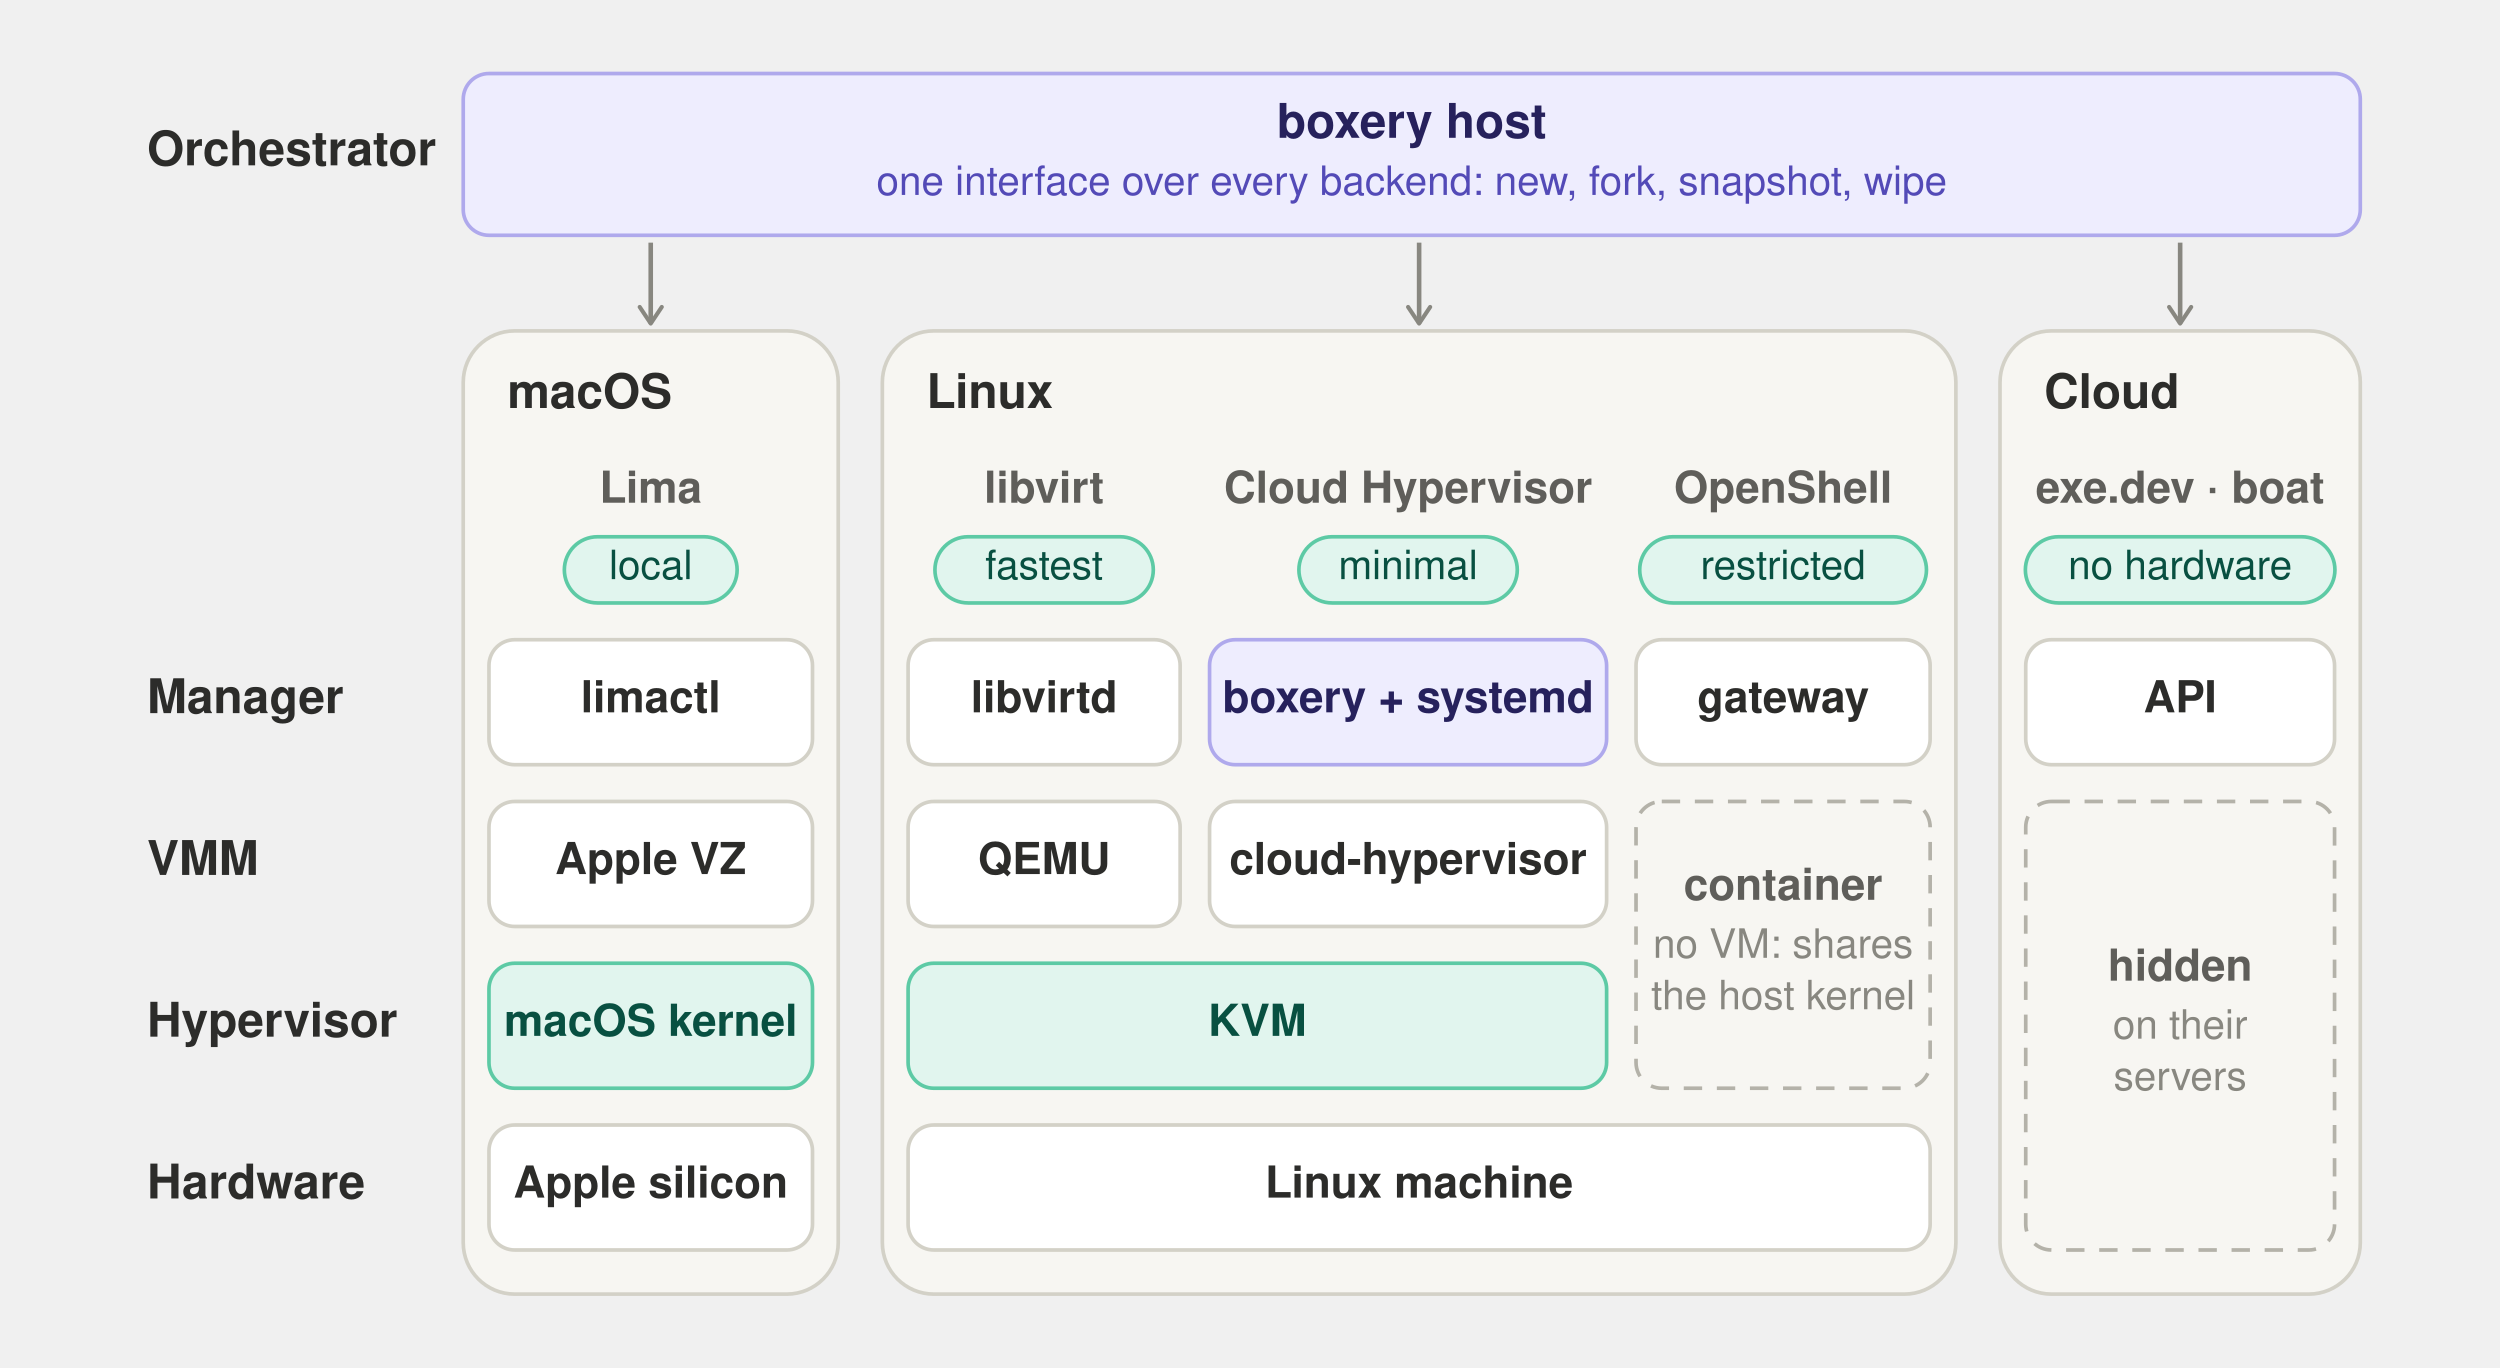
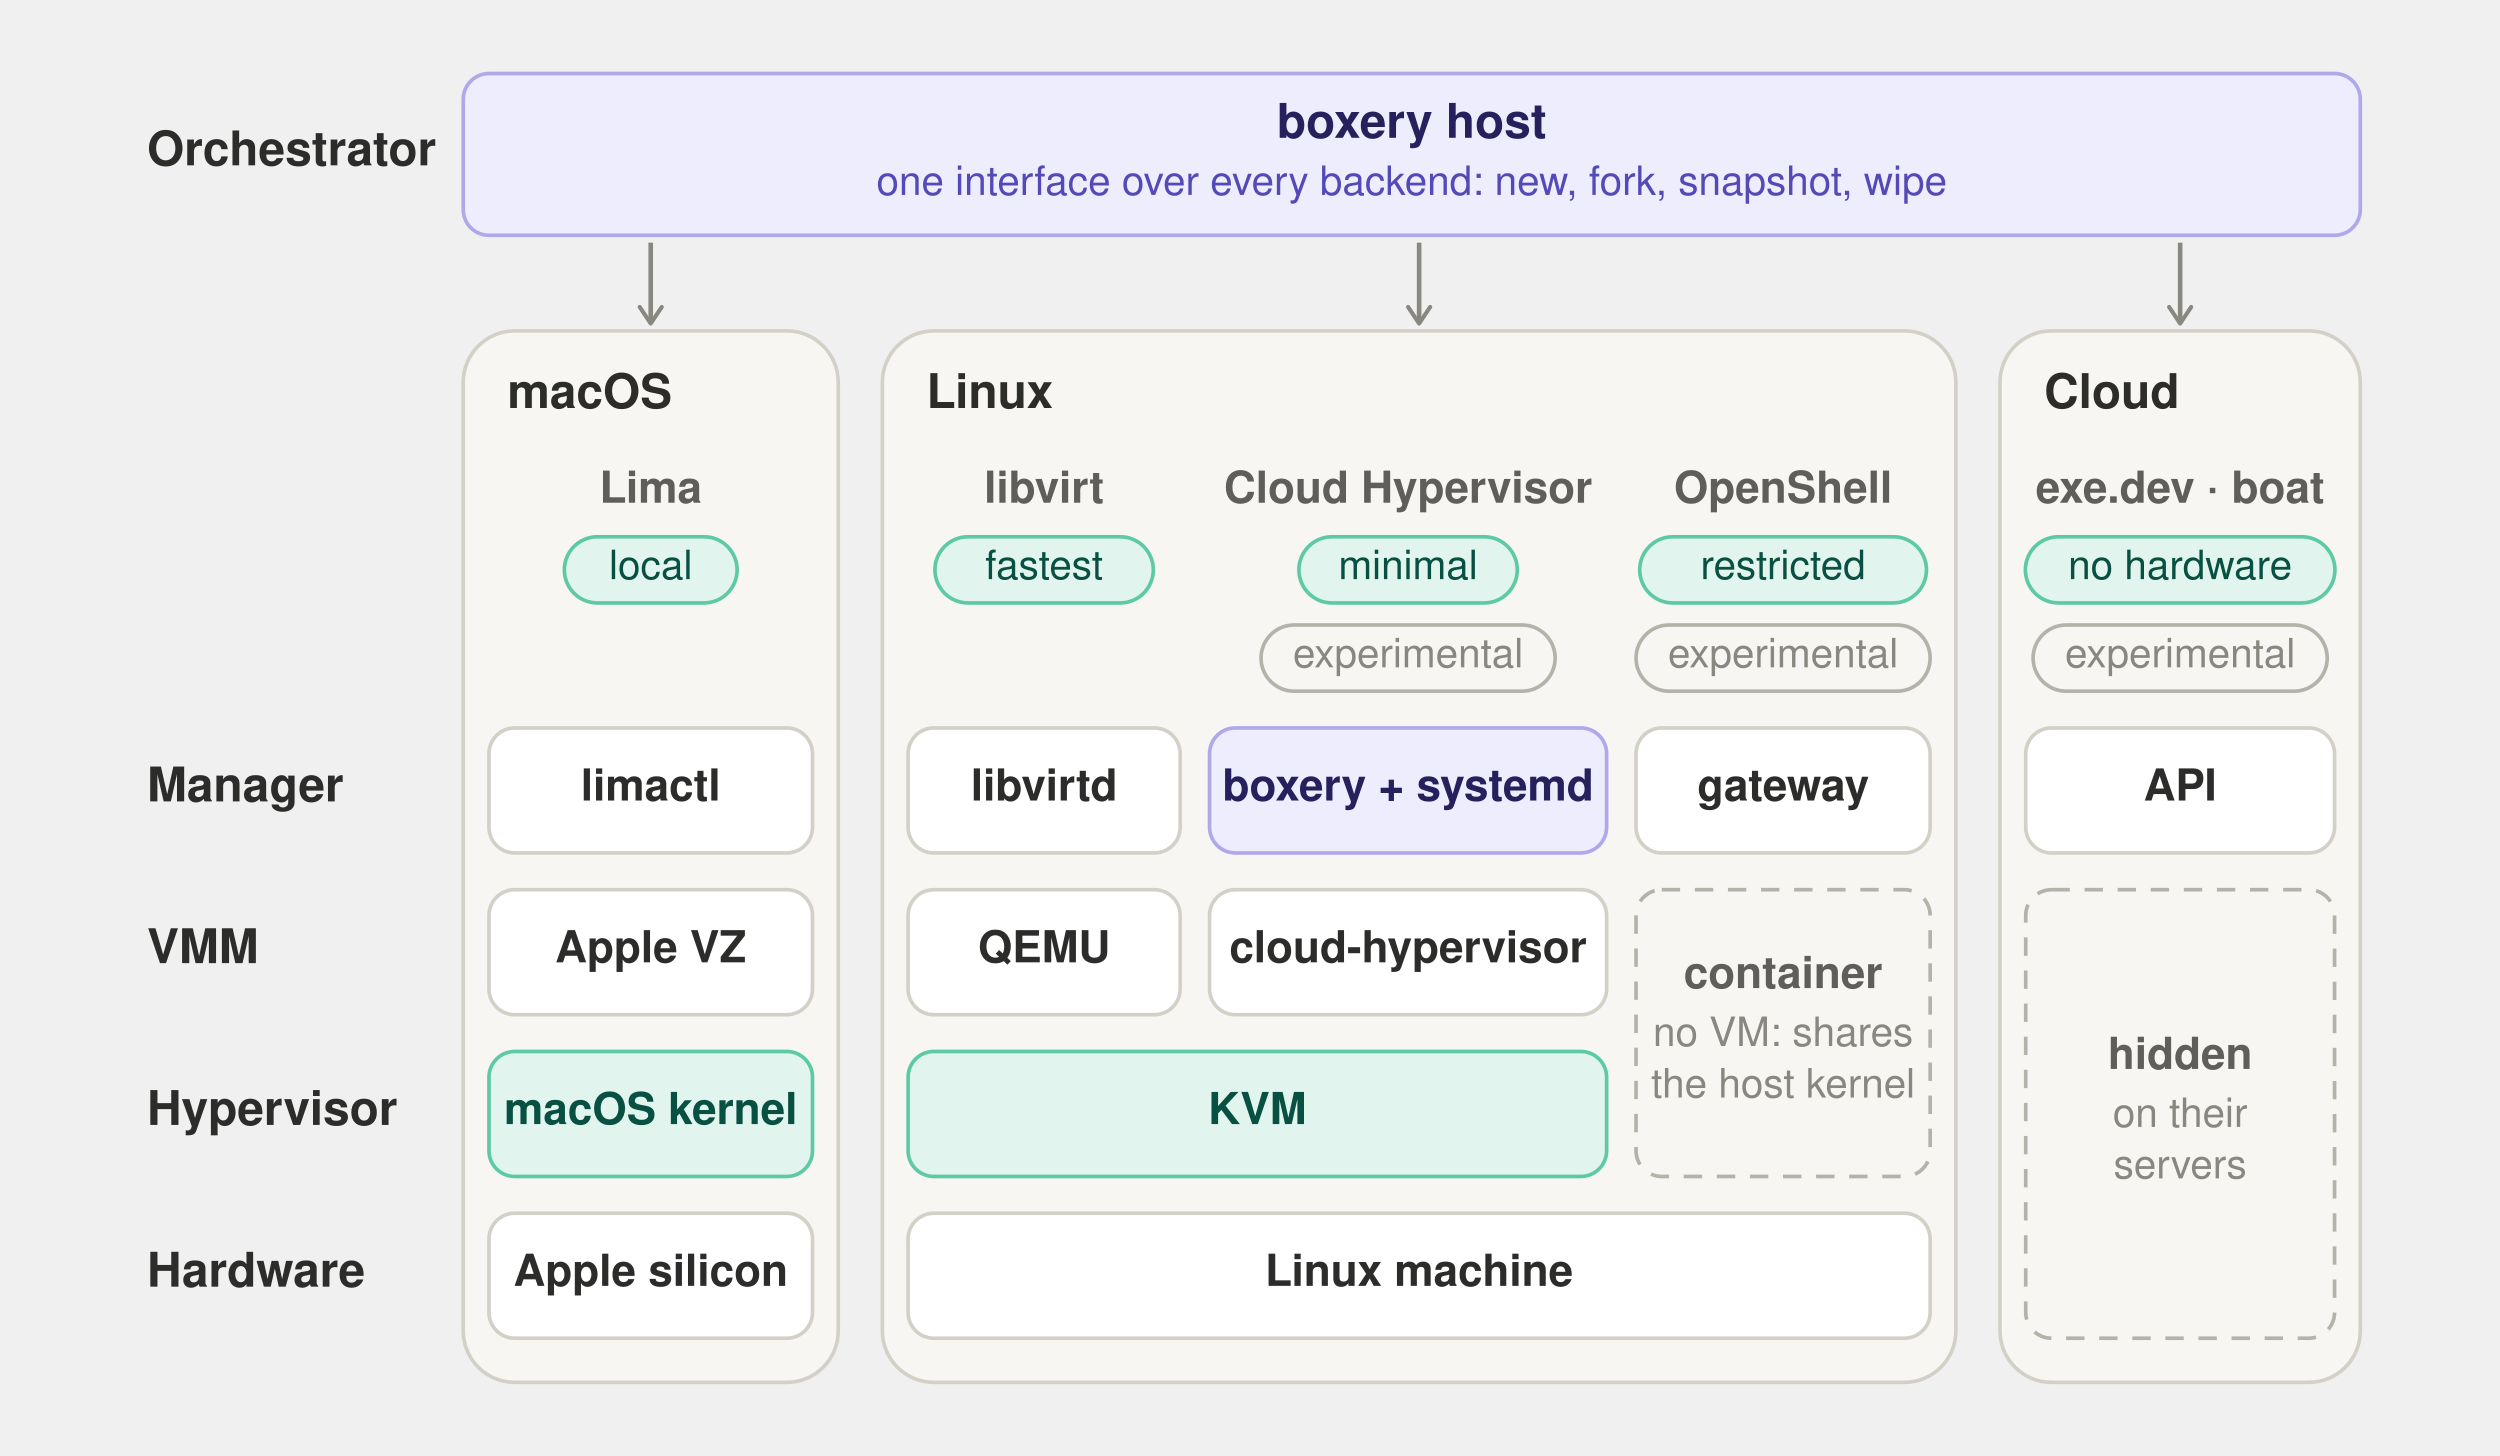
- <svg xmlns="http://www.w3.org/2000/svg" viewBox="0 0 680 372" width="680" height="372" role="img" aria-labelledby="t d">
+ <svg xmlns="http://www.w3.org/2000/svg" viewBox="0 0 680 396" width="680" height="396" role="img" aria-labelledby="t d">
  <defs>
    <marker id="arrow" viewBox="0 0 10 10" refX="8" refY="5" markerWidth="6" markerHeight="6" orient="auto-start-reverse">
      <path d="M2 1L8 5L2 9" fill="none" stroke="#888780" stroke-width="1.5" stroke-linecap="round" stroke-linejoin="round" />
    </marker>
  </defs>
  <g font-family="-apple-system, BlinkMacSystemFont, 'Segoe UI', Helvetica, Arial, sans-serif" text-anchor="middle" dominant-baseline="central">
    <text x="40" y="42" font-size="13" font-weight="600" fill="#2C2C2A" text-anchor="start">Orchestrator</text>
    <rect x="126" y="20" width="516" height="44" rx="7" fill="#EEEDFE" stroke="#AFA9EC" />
    <text x="384" y="34.5" font-size="13" font-weight="600" fill="#26215C" text-anchor="middle">boxery host</text>
    <text x="384" y="50.5" font-size="11" font-weight="400" fill="#534AB7" text-anchor="middle">one interface over every backend: new, fork, snapshot, wipe</text>
-     <rect x="126" y="90" width="102" height="262" rx="14" fill="#F7F6F2" stroke="#D3D1C7" />
+     <rect x="126" y="90" width="102" height="286" rx="14" fill="#F7F6F2" stroke="#D3D1C7" />
    <text x="138" y="108" font-size="13" font-weight="600" fill="#2C2C2A" text-anchor="start">macOS</text>
    <line x1="177" y1="66" x2="177" y2="88" stroke="#888780" stroke-width="1.25" marker-end="url(#arrow)" />
-     <rect x="240" y="90" width="292" height="262" rx="14" fill="#F7F6F2" stroke="#D3D1C7" />
+     <rect x="240" y="90" width="292" height="286" rx="14" fill="#F7F6F2" stroke="#D3D1C7" />
    <text x="252" y="108" font-size="13" font-weight="600" fill="#2C2C2A" text-anchor="start">Linux</text>
    <line x1="386" y1="66" x2="386" y2="88" stroke="#888780" stroke-width="1.25" marker-end="url(#arrow)" />
-     <rect x="544" y="90" width="98" height="262" rx="14" fill="#F7F6F2" stroke="#D3D1C7" />
+     <rect x="544" y="90" width="98" height="286" rx="14" fill="#F7F6F2" stroke="#D3D1C7" />
    <text x="556" y="108" font-size="13" font-weight="600" fill="#2C2C2A" text-anchor="start">Cloud</text>
    <line x1="593" y1="66" x2="593" y2="88" stroke="#888780" stroke-width="1.25" marker-end="url(#arrow)" />
    <text x="177" y="134" font-size="12" font-weight="600" fill="#5F5E5A" text-anchor="middle">Lima</text>
    <rect x="153.5" y="146" width="47" height="18" rx="9" fill="#E1F5EE" stroke="#5DCAA5" />
    <text x="177" y="155" font-size="11" font-weight="500" fill="#085041" text-anchor="middle">local</text>
    <text x="284" y="134" font-size="12" font-weight="600" fill="#5F5E5A" text-anchor="middle">libvirt</text>
    <rect x="254.3" y="146" width="59.4" height="18" rx="9" fill="#E1F5EE" stroke="#5DCAA5" />
    <text x="284" y="155" font-size="11" font-weight="500" fill="#085041" text-anchor="middle">fastest</text>
    <text x="383" y="134" font-size="12" font-weight="600" fill="#5F5E5A" text-anchor="middle">Cloud Hypervisor</text>
    <rect x="353.3" y="146" width="59.4" height="18" rx="9" fill="#E1F5EE" stroke="#5DCAA5" />
    <text x="383" y="155" font-size="11" font-weight="500" fill="#085041" text-anchor="middle">minimal</text>
+     <rect x="343" y="170" width="80" height="18" rx="9" fill="none" stroke="#B4B2A9" />
+     <text x="383" y="179" font-size="11" font-weight="400" fill="#888780" text-anchor="middle">experimental</text>
    <text x="485" y="134" font-size="12" font-weight="600" fill="#5F5E5A" text-anchor="middle">OpenShell</text>
    <rect x="446" y="146" width="78" height="18" rx="9" fill="#E1F5EE" stroke="#5DCAA5" />
    <text x="485" y="155" font-size="11" font-weight="500" fill="#085041" text-anchor="middle">restricted</text>
+     <rect x="445" y="170" width="80" height="18" rx="9" fill="none" stroke="#B4B2A9" />
+     <text x="485" y="179" font-size="11" font-weight="400" fill="#888780" text-anchor="middle">experimental</text>
    <text x="593" y="134" font-size="12" font-weight="600" fill="#5F5E5A" text-anchor="middle">exe.dev · boat</text>
    <rect x="550.9" y="146" width="84.2" height="18" rx="9" fill="#E1F5EE" stroke="#5DCAA5" />
    <text x="593" y="155" font-size="11" font-weight="500" fill="#085041" text-anchor="middle">no hardware</text>
-     <text x="40" y="191" font-size="13" font-weight="600" fill="#2C2C2A" text-anchor="start">Manager</text>
-     <text x="40" y="235" font-size="13" font-weight="600" fill="#2C2C2A" text-anchor="start">VMM</text>
-     <text x="40" y="279" font-size="13" font-weight="600" fill="#2C2C2A" text-anchor="start">Hypervisor</text>
-     <text x="40" y="323" font-size="13" font-weight="600" fill="#2C2C2A" text-anchor="start">Hardware</text>
-     <rect x="133" y="174" width="88" height="34" rx="7" fill="#FFFFFF" stroke="#D3D1C7" />
-     <text x="177" y="191" font-size="12" font-weight="600" fill="#2C2C2A" text-anchor="middle">limactl</text>
-     <rect x="133" y="218" width="88" height="34" rx="7" fill="#FFFFFF" stroke="#D3D1C7" />
-     <text x="177" y="235" font-size="12" font-weight="600" fill="#2C2C2A" text-anchor="middle">Apple VZ</text>
-     <rect x="133" y="262" width="88" height="34" rx="7" fill="#E1F5EE" stroke="#5DCAA5" />
-     <text x="177" y="279" font-size="12" font-weight="600" fill="#085041" text-anchor="middle">macOS kernel</text>
-     <rect x="133" y="306" width="88" height="34" rx="7" fill="#FFFFFF" stroke="#D3D1C7" />
-     <text x="177" y="323" font-size="12" font-weight="600" fill="#2C2C2A" text-anchor="middle">Apple silicon</text>
-     <rect x="247" y="174" width="74" height="34" rx="7" fill="#FFFFFF" stroke="#D3D1C7" />
-     <text x="284" y="191" font-size="12" font-weight="600" fill="#2C2C2A" text-anchor="middle">libvirtd</text>
-     <rect x="247" y="218" width="74" height="34" rx="7" fill="#FFFFFF" stroke="#D3D1C7" />
-     <text x="284" y="235" font-size="12" font-weight="600" fill="#2C2C2A" text-anchor="middle">QEMU</text>
-     <rect x="329" y="174" width="108" height="34" rx="7" fill="#EEEDFE" stroke="#AFA9EC" />
-     <text x="383" y="191" font-size="12" font-weight="600" fill="#26215C" text-anchor="middle">boxery + systemd</text>
-     <rect x="329" y="218" width="108" height="34" rx="7" fill="#FFFFFF" stroke="#D3D1C7" />
-     <text x="383" y="235" font-size="12" font-weight="600" fill="#2C2C2A" text-anchor="middle">cloud-hypervisor</text>
-     <rect x="247" y="262" width="190" height="34" rx="7" fill="#E1F5EE" stroke="#5DCAA5" />
-     <text x="342" y="279" font-size="12" font-weight="600" fill="#085041" text-anchor="middle">KVM</text>
-     <rect x="445" y="174" width="80" height="34" rx="7" fill="#FFFFFF" stroke="#D3D1C7" />
-     <text x="485" y="191" font-size="12" font-weight="600" fill="#2C2C2A" text-anchor="middle">gateway</text>
-     <rect x="445" y="218" width="80" height="78" rx="7" fill="none" stroke="#B4B2A9" stroke-dasharray="5 4" />
-     <text x="485" y="242" font-size="12" font-weight="600" fill="#5F5E5A" text-anchor="middle">container</text>
-     <text x="485" y="258" font-size="11" font-weight="400" fill="#888780" text-anchor="middle">no VM: shares</text>
-     <text x="485" y="272" font-size="11" font-weight="400" fill="#888780" text-anchor="middle">the host kernel</text>
-     <rect x="247" y="306" width="278" height="34" rx="7" fill="#FFFFFF" stroke="#D3D1C7" />
-     <text x="386" y="323" font-size="12" font-weight="600" fill="#2C2C2A" text-anchor="middle">Linux machine</text>
-     <rect x="551" y="174" width="84" height="34" rx="7" fill="#FFFFFF" stroke="#D3D1C7" />
-     <text x="593" y="191" font-size="12" font-weight="600" fill="#2C2C2A" text-anchor="middle">API</text>
-     <rect x="551" y="218" width="84" height="122" rx="7" fill="none" stroke="#B4B2A9" stroke-dasharray="5 4" />
-     <text x="593" y="264" font-size="12" font-weight="600" fill="#5F5E5A" text-anchor="middle">hidden</text>
-     <text x="593" y="280" font-size="11" font-weight="400" fill="#888780" text-anchor="middle">on their</text>
-     <text x="593" y="294" font-size="11" font-weight="400" fill="#888780" text-anchor="middle">servers</text>
+     <rect x="553" y="170" width="80" height="18" rx="9" fill="none" stroke="#B4B2A9" />
+     <text x="593" y="179" font-size="11" font-weight="400" fill="#888780" text-anchor="middle">experimental</text>
+     <text x="40" y="215" font-size="13" font-weight="600" fill="#2C2C2A" text-anchor="start">Manager</text>
+     <text x="40" y="259" font-size="13" font-weight="600" fill="#2C2C2A" text-anchor="start">VMM</text>
+     <text x="40" y="303" font-size="13" font-weight="600" fill="#2C2C2A" text-anchor="start">Hypervisor</text>
+     <text x="40" y="347" font-size="13" font-weight="600" fill="#2C2C2A" text-anchor="start">Hardware</text>
+     <rect x="133" y="198" width="88" height="34" rx="7" fill="#FFFFFF" stroke="#D3D1C7" />
+     <text x="177" y="215" font-size="12" font-weight="600" fill="#2C2C2A" text-anchor="middle">limactl</text>
+     <rect x="133" y="242" width="88" height="34" rx="7" fill="#FFFFFF" stroke="#D3D1C7" />
+     <text x="177" y="259" font-size="12" font-weight="600" fill="#2C2C2A" text-anchor="middle">Apple VZ</text>
+     <rect x="133" y="286" width="88" height="34" rx="7" fill="#E1F5EE" stroke="#5DCAA5" />
+     <text x="177" y="303" font-size="12" font-weight="600" fill="#085041" text-anchor="middle">macOS kernel</text>
+     <rect x="133" y="330" width="88" height="34" rx="7" fill="#FFFFFF" stroke="#D3D1C7" />
+     <text x="177" y="347" font-size="12" font-weight="600" fill="#2C2C2A" text-anchor="middle">Apple silicon</text>
+     <rect x="247" y="198" width="74" height="34" rx="7" fill="#FFFFFF" stroke="#D3D1C7" />
+     <text x="284" y="215" font-size="12" font-weight="600" fill="#2C2C2A" text-anchor="middle">libvirtd</text>
+     <rect x="247" y="242" width="74" height="34" rx="7" fill="#FFFFFF" stroke="#D3D1C7" />
+     <text x="284" y="259" font-size="12" font-weight="600" fill="#2C2C2A" text-anchor="middle">QEMU</text>
+     <rect x="329" y="198" width="108" height="34" rx="7" fill="#EEEDFE" stroke="#AFA9EC" />
+     <text x="383" y="215" font-size="12" font-weight="600" fill="#26215C" text-anchor="middle">boxery + systemd</text>
+     <rect x="329" y="242" width="108" height="34" rx="7" fill="#FFFFFF" stroke="#D3D1C7" />
+     <text x="383" y="259" font-size="12" font-weight="600" fill="#2C2C2A" text-anchor="middle">cloud-hypervisor</text>
+     <rect x="247" y="286" width="190" height="34" rx="7" fill="#E1F5EE" stroke="#5DCAA5" />
+     <text x="342" y="303" font-size="12" font-weight="600" fill="#085041" text-anchor="middle">KVM</text>
+     <rect x="445" y="198" width="80" height="34" rx="7" fill="#FFFFFF" stroke="#D3D1C7" />
+     <text x="485" y="215" font-size="12" font-weight="600" fill="#2C2C2A" text-anchor="middle">gateway</text>
+     <rect x="445" y="242" width="80" height="78" rx="7" fill="none" stroke="#B4B2A9" stroke-dasharray="5 4" />
+     <text x="485" y="266" font-size="12" font-weight="600" fill="#5F5E5A" text-anchor="middle">container</text>
+     <text x="485" y="282" font-size="11" font-weight="400" fill="#888780" text-anchor="middle">no VM: shares</text>
+     <text x="485" y="296" font-size="11" font-weight="400" fill="#888780" text-anchor="middle">the host kernel</text>
+     <rect x="247" y="330" width="278" height="34" rx="7" fill="#FFFFFF" stroke="#D3D1C7" />
+     <text x="386" y="347" font-size="12" font-weight="600" fill="#2C2C2A" text-anchor="middle">Linux machine</text>
+     <rect x="551" y="198" width="84" height="34" rx="7" fill="#FFFFFF" stroke="#D3D1C7" />
+     <text x="593" y="215" font-size="12" font-weight="600" fill="#2C2C2A" text-anchor="middle">API</text>
+     <rect x="551" y="242" width="84" height="122" rx="7" fill="none" stroke="#B4B2A9" stroke-dasharray="5 4" />
+     <text x="593" y="288" font-size="12" font-weight="600" fill="#5F5E5A" text-anchor="middle">hidden</text>
+     <text x="593" y="304" font-size="11" font-weight="400" fill="#888780" text-anchor="middle">on their</text>
+     <text x="593" y="318" font-size="11" font-weight="400" fill="#888780" text-anchor="middle">servers</text>
  </g>
</svg>
